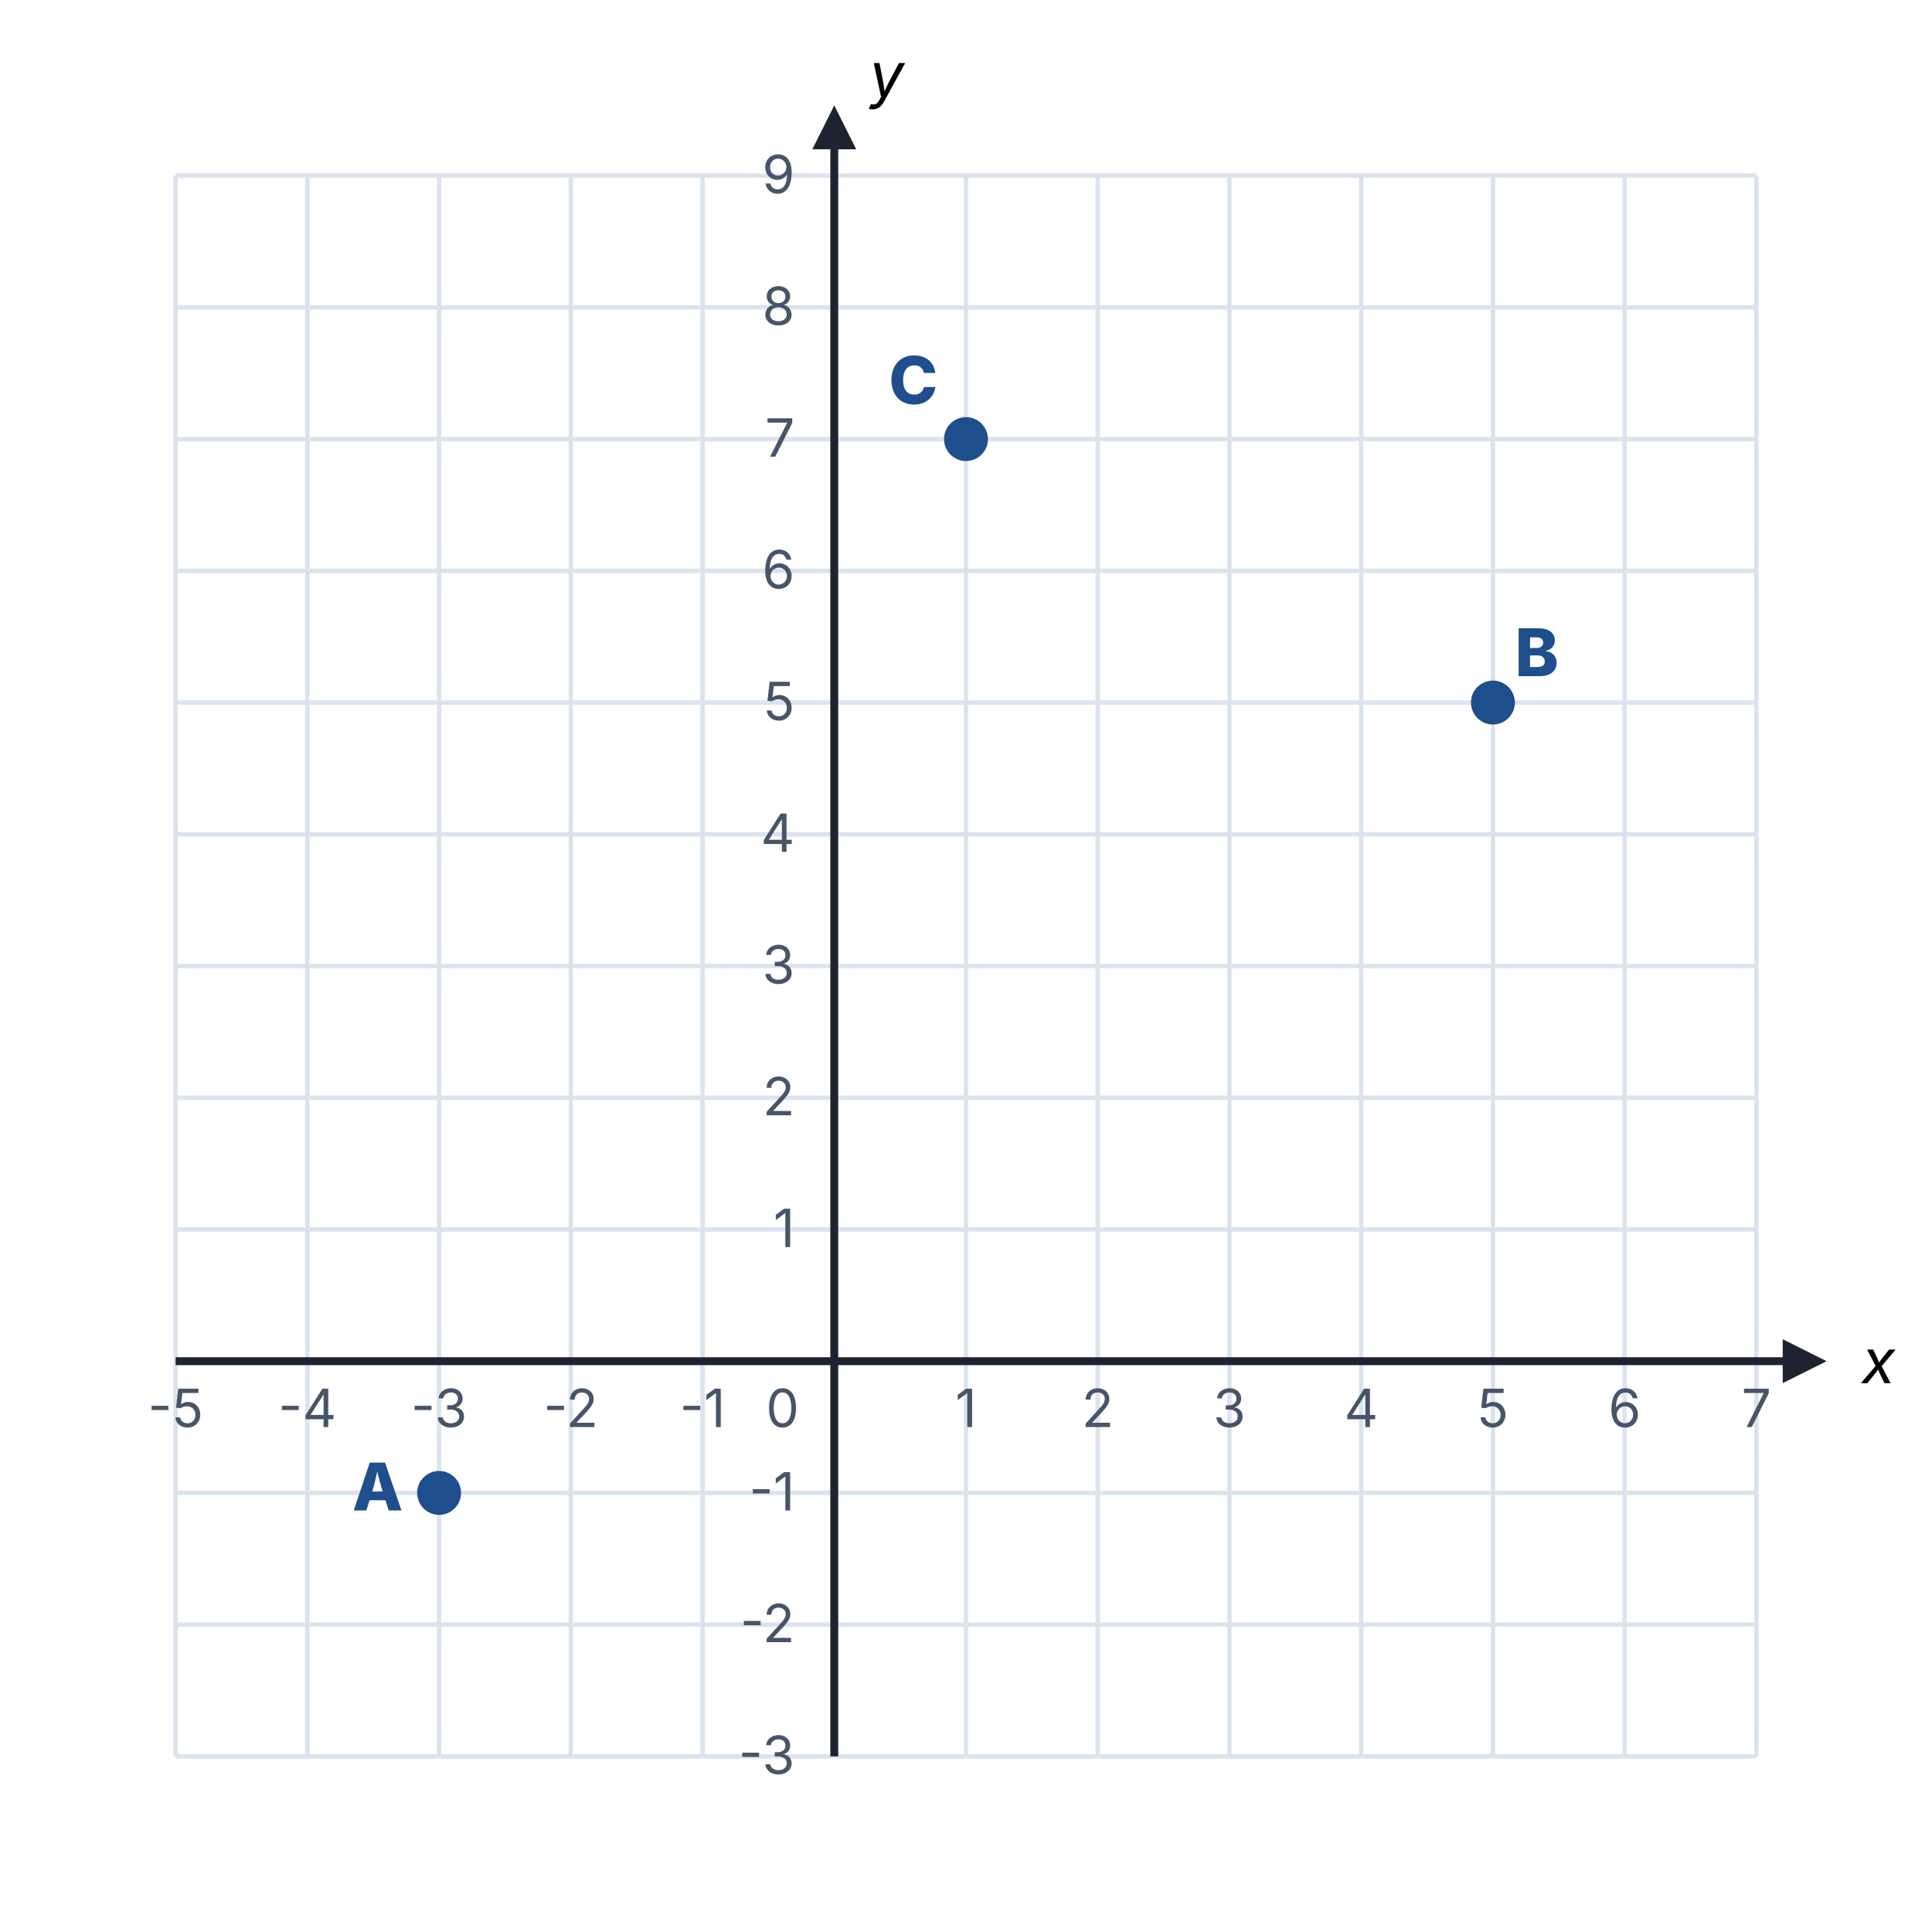
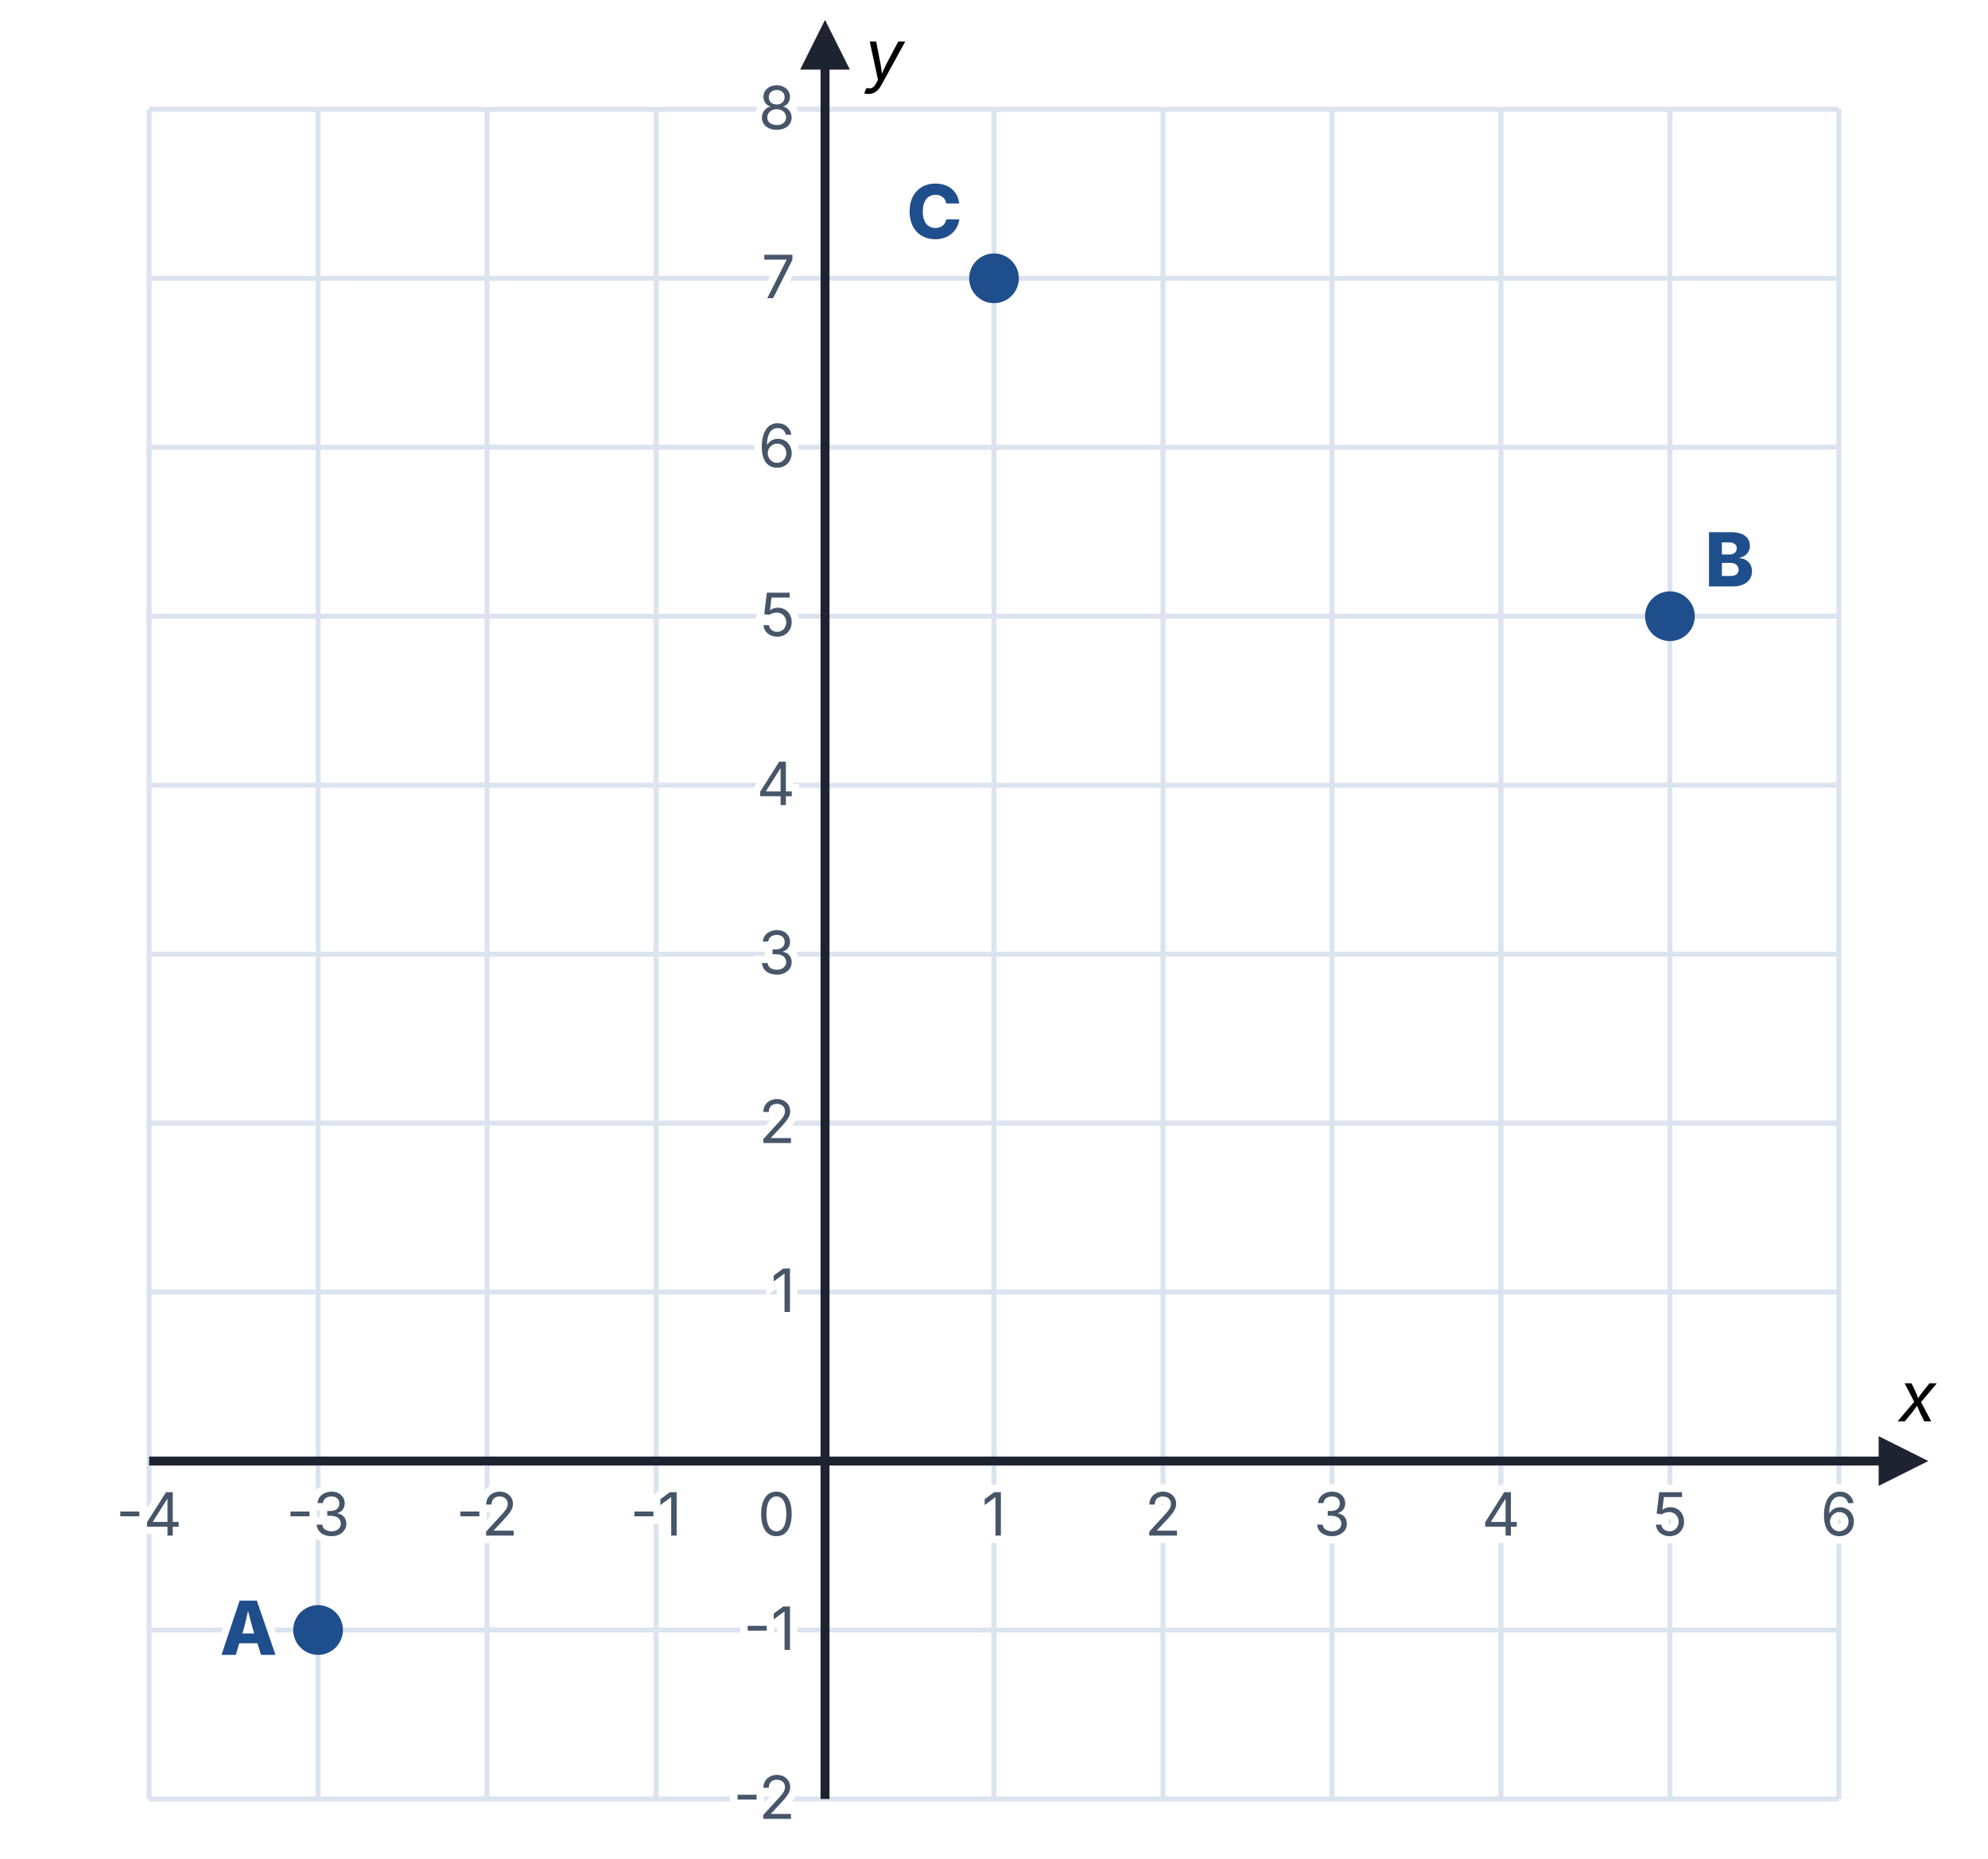
- <svg xmlns="http://www.w3.org/2000/svg" viewBox="0 0 440 440" width="440" height="440" font-family="Inter, Arial, sans-serif" font-size="12">
-   <rect width="440" height="440" fill="#fff" />
+ <svg xmlns="http://www.w3.org/2000/svg" viewBox="0 0 400 374" width="400" height="374" font-family="Inter, Arial, sans-serif" font-size="12">
+   <rect width="400" height="374" fill="#fff" />
  <g stroke="#dbe3ee" stroke-width="1">
-     <line x1="40" y1="40" x2="40" y2="400" />
-     <line x1="70" y1="40" x2="70" y2="400" />
-     <line x1="100" y1="40" x2="100" y2="400" />
-     <line x1="130" y1="40" x2="130" y2="400" />
-     <line x1="160" y1="40" x2="160" y2="400" />
-     <line x1="190" y1="40" x2="190" y2="400" />
-     <line x1="220" y1="40" x2="220" y2="400" />
-     <line x1="250" y1="40" x2="250" y2="400" />
-     <line x1="280" y1="40" x2="280" y2="400" />
-     <line x1="310" y1="40" x2="310" y2="400" />
-     <line x1="340" y1="40" x2="340" y2="400" />
-     <line x1="370" y1="40" x2="370" y2="400" />
-     <line x1="400" y1="40" x2="400" y2="400" />
-     <line x1="40" y1="400" x2="400" y2="400" />
-     <line x1="40" y1="370" x2="400" y2="370" />
-     <line x1="40" y1="340" x2="400" y2="340" />
-     <line x1="40" y1="310" x2="400" y2="310" />
-     <line x1="40" y1="280" x2="400" y2="280" />
-     <line x1="40" y1="250" x2="400" y2="250" />
-     <line x1="40" y1="220" x2="400" y2="220" />
-     <line x1="40" y1="190" x2="400" y2="190" />
-     <line x1="40" y1="160" x2="400" y2="160" />
-     <line x1="40" y1="130" x2="400" y2="130" />
-     <line x1="40" y1="100" x2="400" y2="100" />
-     <line x1="40" y1="70" x2="400" y2="70" />
-     <line x1="40" y1="40" x2="400" y2="40" />
+     <line x1="30" y1="22" x2="30" y2="362" />
+     <line x1="64" y1="22" x2="64" y2="362" />
+     <line x1="98" y1="22" x2="98" y2="362" />
+     <line x1="132" y1="22" x2="132" y2="362" />
+     <line x1="166" y1="22" x2="166" y2="362" />
+     <line x1="200" y1="22" x2="200" y2="362" />
+     <line x1="234" y1="22" x2="234" y2="362" />
+     <line x1="268" y1="22" x2="268" y2="362" />
+     <line x1="302" y1="22" x2="302" y2="362" />
+     <line x1="336" y1="22" x2="336" y2="362" />
+     <line x1="370" y1="22" x2="370" y2="362" />
+     <line x1="30" y1="362" x2="370" y2="362" />
+     <line x1="30" y1="328" x2="370" y2="328" />
+     <line x1="30" y1="294" x2="370" y2="294" />
+     <line x1="30" y1="260" x2="370" y2="260" />
+     <line x1="30" y1="226" x2="370" y2="226" />
+     <line x1="30" y1="192" x2="370" y2="192" />
+     <line x1="30" y1="158" x2="370" y2="158" />
+     <line x1="30" y1="124" x2="370" y2="124" />
+     <line x1="30" y1="90" x2="370" y2="90" />
+     <line x1="30" y1="56" x2="370" y2="56" />
+     <line x1="30" y1="22" x2="370" y2="22" />
  </g>
  <g stroke="#1d2330" stroke-width="1.8">
-     <line x1="40" y1="310" x2="410" y2="310" />
-     <line x1="190" y1="30" x2="190" y2="400" />
+     <line x1="30" y1="294" x2="382" y2="294" />
+     <line x1="166" y1="362" x2="166" y2="10" />
  </g>
-   <polygon points="416,310 406,305 406,315" fill="#1d2330" />
-   <polygon points="190,24 185,34 195,34" fill="#1d2330" />
-   <text x="424" y="315" font-style="italic" font-size="14">x</text>
-   <text x="198" y="22" font-style="italic" font-size="14">y</text>
-   <g fill="#475569" text-anchor="middle">
-     <text x="40" y="325">-5</text>
-     <text x="70" y="325">-4</text>
-     <text x="100" y="325">-3</text>
-     <text x="130" y="325">-2</text>
-     <text x="160" y="325">-1</text>
-     <text x="220" y="325">1</text>
-     <text x="250" y="325">2</text>
-     <text x="280" y="325">3</text>
-     <text x="310" y="325">4</text>
-     <text x="340" y="325">5</text>
-     <text x="370" y="325">6</text>
-     <text x="400" y="325">7</text>
-     <text x="181" y="404" text-anchor="end">-3</text>
-     <text x="181" y="374" text-anchor="end">-2</text>
-     <text x="181" y="344" text-anchor="end">-1</text>
-     <text x="181" y="284" text-anchor="end">1</text>
-     <text x="181" y="254" text-anchor="end">2</text>
-     <text x="181" y="224" text-anchor="end">3</text>
-     <text x="181" y="194" text-anchor="end">4</text>
-     <text x="181" y="164" text-anchor="end">5</text>
-     <text x="181" y="134" text-anchor="end">6</text>
-     <text x="181" y="104" text-anchor="end">7</text>
-     <text x="181" y="74" text-anchor="end">8</text>
-     <text x="181" y="44" text-anchor="end">9</text>
-     <text x="182" y="325" text-anchor="end">0</text>
+   <polygon points="388,294 378,289 378,299" fill="#1d2330" />
+   <polygon points="166,4 161,14 171,14" fill="#1d2330" />
+   <text x="382" y="286" font-style="italic" font-size="14">x</text>
+   <text x="174" y="16" font-style="italic" font-size="14">y</text>
+   <g fill="#475569" text-anchor="middle" stroke="#fff" stroke-width="3" paint-order="stroke">
+     <text x="30" y="309">-4</text>
+     <text x="64" y="309">-3</text>
+     <text x="98" y="309">-2</text>
+     <text x="132" y="309">-1</text>
+     <text x="200" y="309">1</text>
+     <text x="234" y="309">2</text>
+     <text x="268" y="309">3</text>
+     <text x="302" y="309">4</text>
+     <text x="336" y="309">5</text>
+     <text x="370" y="309">6</text>
+     <text x="160" y="366" text-anchor="end">-2</text>
+     <text x="160" y="332" text-anchor="end">-1</text>
+     <text x="160" y="264" text-anchor="end">1</text>
+     <text x="160" y="230" text-anchor="end">2</text>
+     <text x="160" y="196" text-anchor="end">3</text>
+     <text x="160" y="162" text-anchor="end">4</text>
+     <text x="160" y="128" text-anchor="end">5</text>
+     <text x="160" y="94" text-anchor="end">6</text>
+     <text x="160" y="60" text-anchor="end">7</text>
+     <text x="160" y="26" text-anchor="end">8</text>
+     <text x="160" y="309" text-anchor="end">0</text>
  </g>
-   <g fill="#1f4e8c" font-weight="800" font-size="15">
-     <circle cx="100" cy="340" r="5" />
-     <text x="86" y="344" text-anchor="middle">A</text>
-     <circle cx="340" cy="160" r="5" />
-     <text x="350" y="154" text-anchor="middle">B</text>
-     <circle cx="220" cy="100" r="5" />
-     <text x="208" y="92" text-anchor="middle">C</text>
+   <g fill="#1f4e8c" font-weight="800" font-size="15" stroke="#fff" stroke-width="3" paint-order="stroke">
+     <circle cx="64" cy="328" r="5" stroke="none" />
+     <text x="50" y="333" text-anchor="middle">A</text>
+     <circle cx="336" cy="124" r="5" stroke="none" />
+     <text x="348" y="118" text-anchor="middle">B</text>
+     <circle cx="200" cy="56" r="5" stroke="none" />
+     <text x="188" y="48" text-anchor="middle">C</text>
  </g>
</svg>
